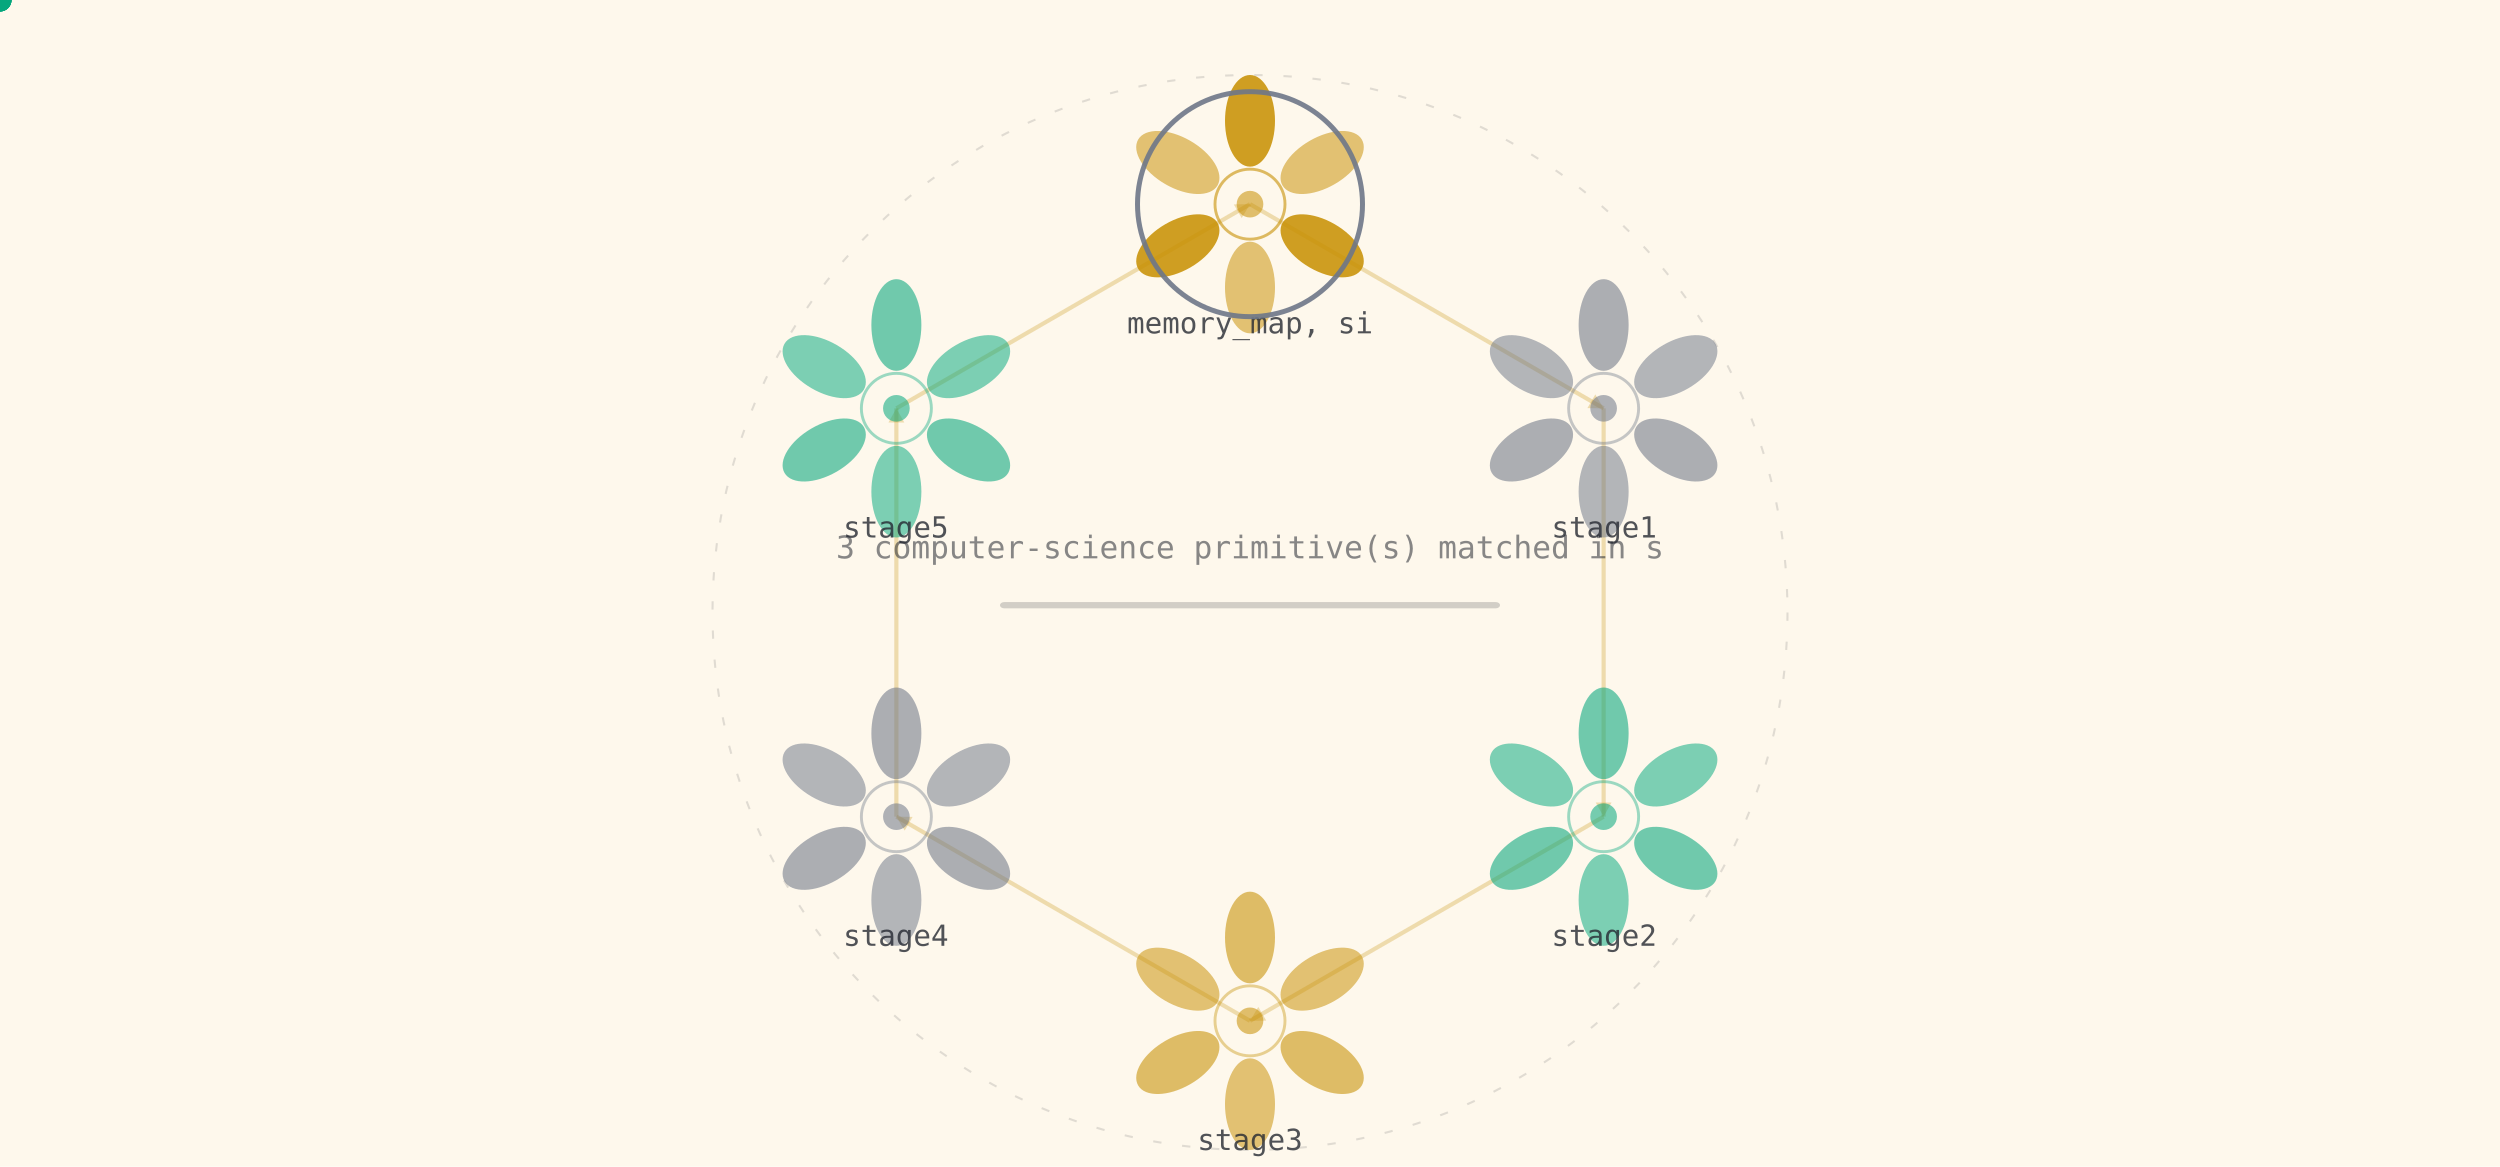
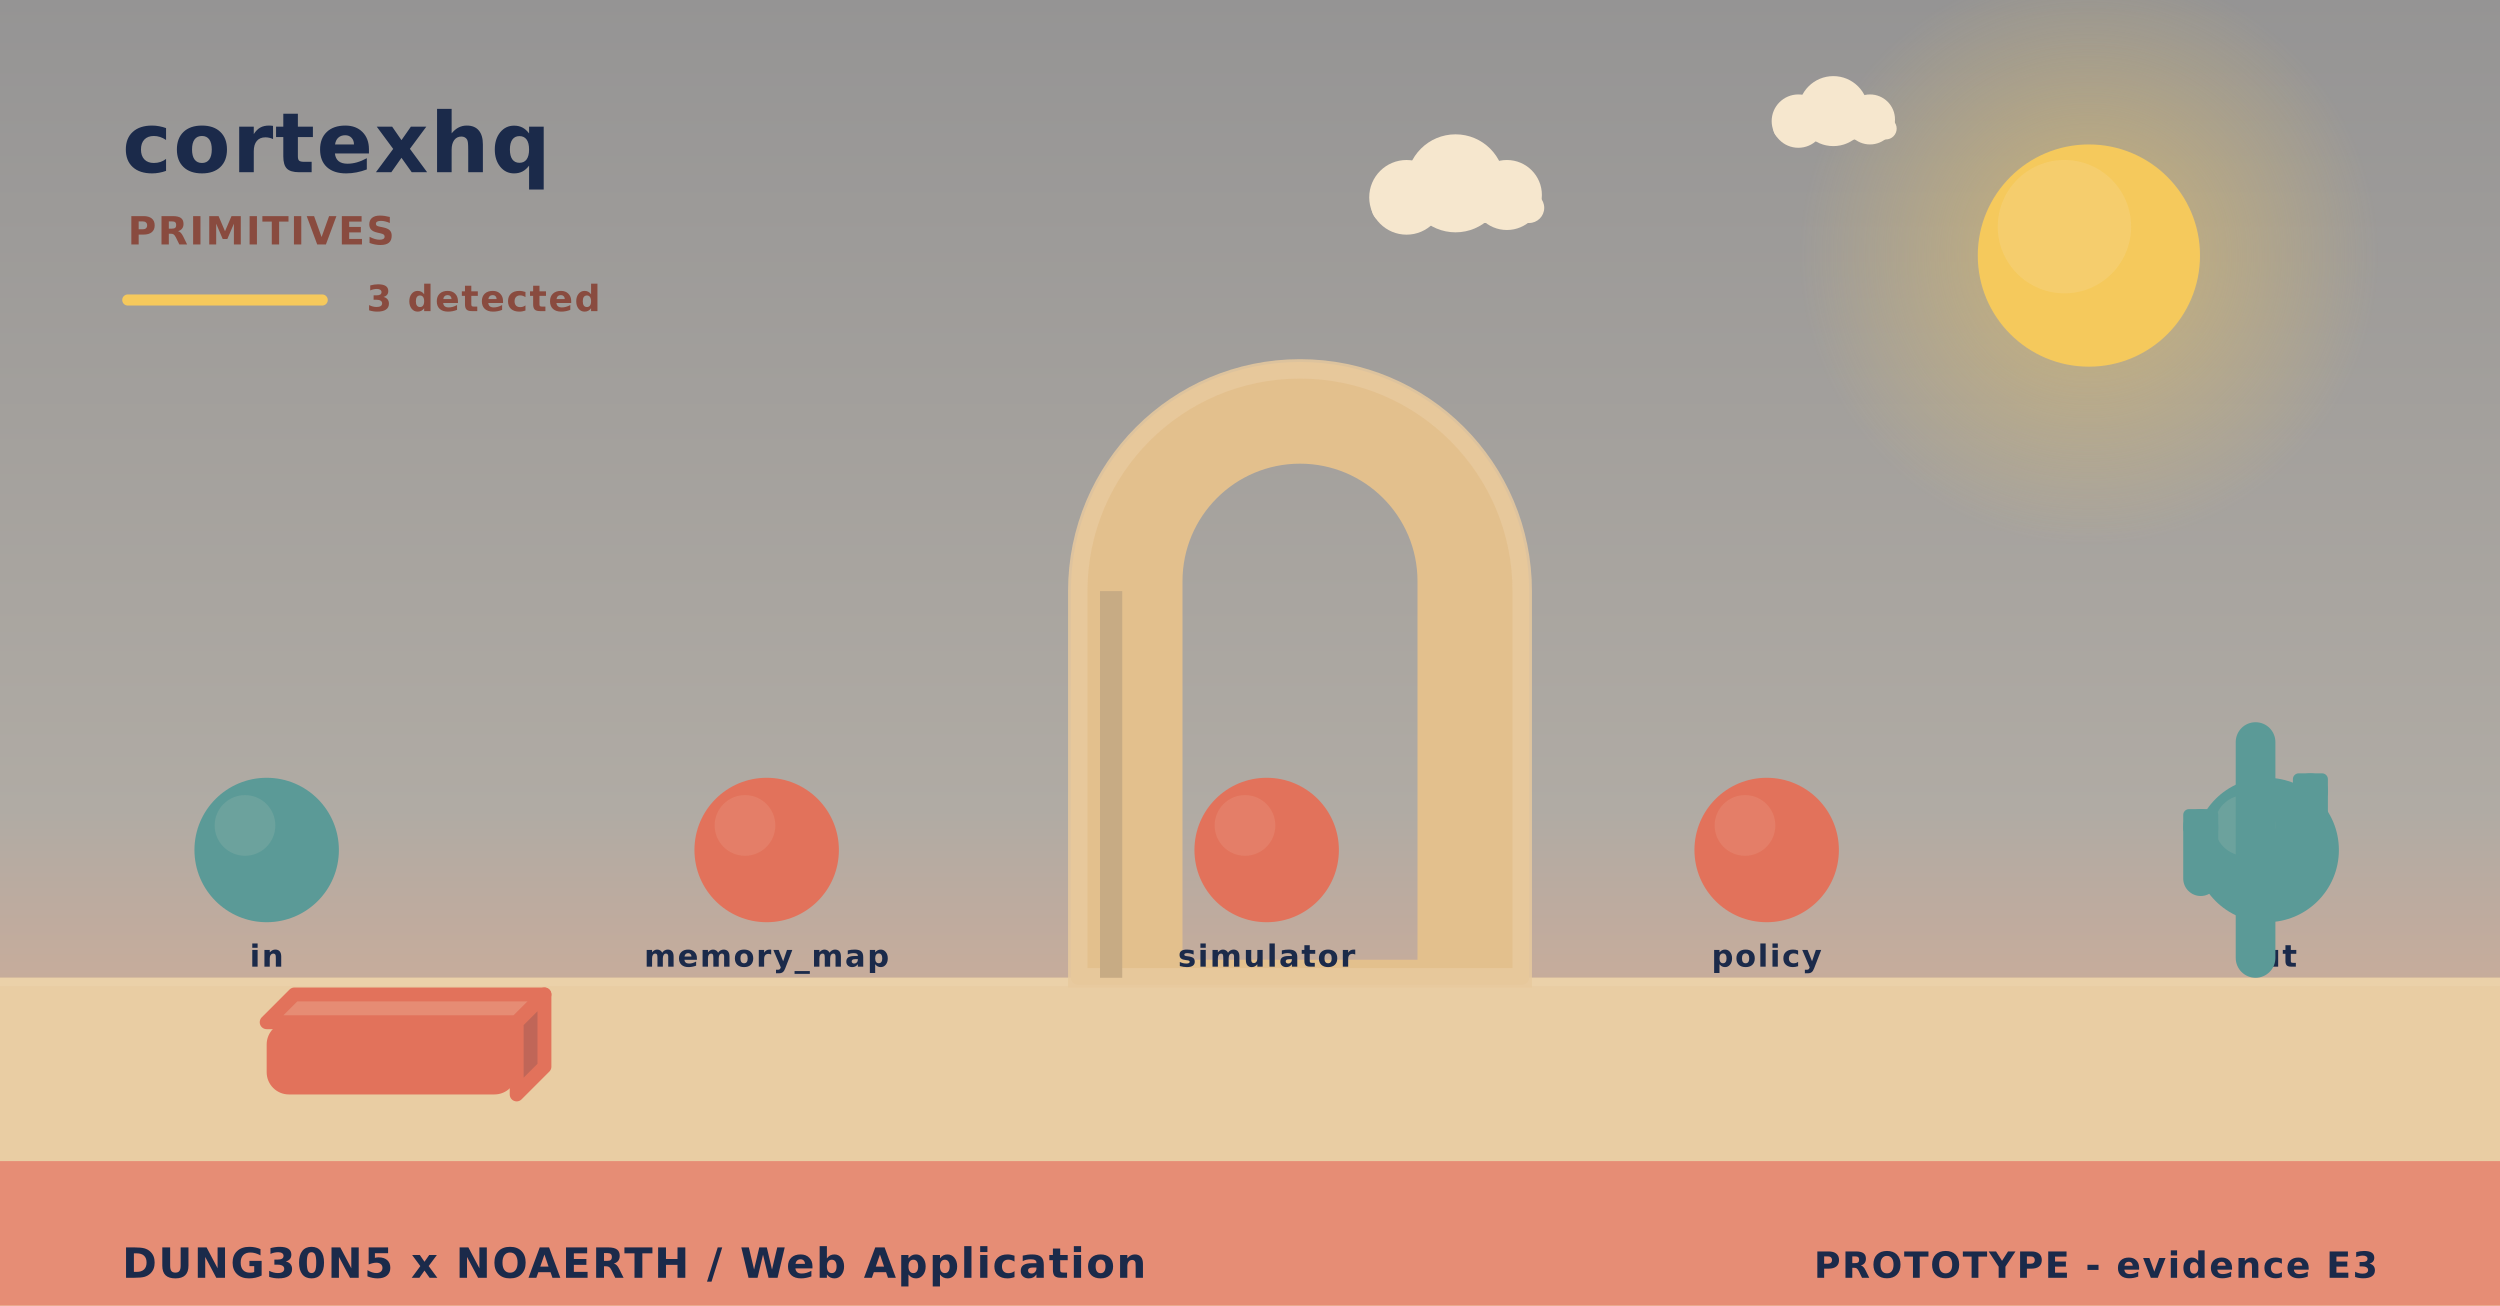
- <svg xmlns="http://www.w3.org/2000/svg" viewBox="0 0 1200 560" width="1200" height="560" role="img" aria-label="cortexhq state machine">
-   <rect width="1200" height="560" fill="#fef8ec" />
-   <defs>
-     <linearGradient id="gs" x1="0" y1="0" x2="1" y2="1">
-       <stop offset="0%" stop-color="#c78f02" />
-       <stop offset="100%" stop-color="#6e7788" />
-     </linearGradient>
-   </defs>
-   <circle cx="600.00" cy="294.00" r="258.00" fill="none" stroke="rgba(37,40,49,0.140)" stroke-width="1.00" opacity="1.00" stroke-dasharray="4 10" />
-   <line x1="600.00" y1="98.00" x2="769.74" y2="196.00" stroke="rgba(199,143,2,0.500)" stroke-width="2.00" opacity="0.55" />
-   <polygon points="769.74,196.00 765.75,189.31 761.95,195.89" fill="rgba(199,143,2,0.500)" opacity="0.55" />
-   <g opacity="0.9">
-     <circle cx="0.00" cy="0.00" r="5.50" fill="#05a77d" opacity="1.00" />
-     <animateTransform attributeName="transform" type="translate" values="600.00,98.00 769.74,196.00" dur="6.45s" begin="0.0s" repeatCount="indefinite" />
-     <animateTransform attributeName="transform" type="translate" values="769.74,196.00 600.00,98.00" dur="6.45s" begin="3.225s" repeatCount="indefinite" />
+ <svg xmlns="http://www.w3.org/2000/svg" width="900" height="470" viewBox="0 0 900 470" role="img" aria-label="cortexhq - how it behaves">
+   <linearGradient id="skys" x1="0" y1="0" x2="0" y2="1">
+     <stop offset="0" stop-color="#959494" />
+     <stop offset="0.62" stop-color="#b0aba4" />
+     <stop offset="1" stop-color="#f3ad8a" />
+   </linearGradient>
+   <rect width="900" height="470" fill="url(#skys)" />
+   <radialGradient id="suns">
+     <stop offset="0.35" stop-color="#f5c95c" stop-opacity="0.34" />
+     <stop offset="1" stop-color="#f5c95c" stop-opacity="0" />
+   </radialGradient>
+   <circle cx="752" cy="92" r="104" fill="url(#suns)" />
+   <circle cx="752" cy="92" r="40" fill="#f5c95c" />
+   <circle cx="743.2" cy="81.6" r="24" fill="#f5d27e" opacity="0.5" />
+   <g>
+     <circle cx="524" cy="66" r="17.64" fill="#f6e7ce" />
+     <circle cx="506.36" cy="71.04" r="13.44" fill="#f6e7ce" />
+     <circle cx="542.48" cy="70.2" r="12.6" fill="#f6e7ce" />
+     <rect x="493.76" y="69.36" width="62.16" height="10.92" rx="5.46" fill="#f6e7ce" />
+     <animateTransform attributeName="transform" type="translate" values="0 0;24 0;0 0" dur="36s" begin="0s" repeatCount="indefinite" />
  </g>
-   <line x1="769.74" y1="196.00" x2="769.74" y2="392.00" stroke="rgba(199,143,2,0.500)" stroke-width="2.00" opacity="0.55" />
-   <polygon points="769.74,392.00 773.54,385.20 765.94,385.20" fill="rgba(199,143,2,0.500)" opacity="0.55" />
-   <g opacity="0.9">
-     <circle cx="0.00" cy="0.00" r="5.50" fill="#05a77d" opacity="1.00" />
-     <animateTransform attributeName="transform" type="translate" values="769.74,196.00 769.74,392.00" dur="6.45s" begin="1.075s" repeatCount="indefinite" />
-     <animateTransform attributeName="transform" type="translate" values="769.74,392.00 769.74,196.00" dur="6.45s" begin="4.3s" repeatCount="indefinite" />
+   <g>
+     <circle cx="660" cy="40" r="12.6" fill="#f6e7ce" />
+     <circle cx="647.4" cy="43.6" r="9.6" fill="#f6e7ce" />
+     <circle cx="673.2" cy="43" r="9" fill="#f6e7ce" />
+     <rect x="638.4" y="42.4" width="44.4" height="7.8" rx="3.9" fill="#f6e7ce" />
+     <animateTransform attributeName="transform" type="translate" values="0 0;-18 0;0 0" dur="46s" begin="3s" repeatCount="indefinite" />
  </g>
-   <line x1="769.74" y1="392.00" x2="600.00" y2="490.00" stroke="rgba(199,143,2,0.500)" stroke-width="2.00" opacity="0.55" />
-   <polygon points="600.00,490.00 607.79,489.89 603.99,483.31" fill="rgba(199,143,2,0.500)" opacity="0.55" />
-   <g opacity="0.9">
-     <circle cx="0.00" cy="0.00" r="5.50" fill="#05a77d" opacity="1.00" />
-     <animateTransform attributeName="transform" type="translate" values="769.74,392.00 600.00,490.00" dur="6.45s" begin="2.15s" repeatCount="indefinite" />
-     <animateTransform attributeName="transform" type="translate" values="600.00,490.00 769.74,392.00" dur="6.45s" begin="5.375s" repeatCount="indefinite" />
+   <rect x="0" y="352" width="900" height="118" fill="#e9cda3" />
+   <rect x="0" y="352" width="900" height="3" fill="#ebd1a9" />
+   <text x="44" y="62" font-family="Verdana,DejaVu Sans,sans-serif" font-size="30" font-weight="700" letter-spacing="0.6" fill="#1b2a4a" text-anchor="start">cortexhq</text>
+   <text x="46" y="88" font-family="Verdana,DejaVu Sans,sans-serif" font-size="14" font-weight="700" letter-spacing="0.6" fill="#894b3f" text-anchor="start">PRIMITIVES</text>
+   <rect x="44" y="106" width="74" height="4" rx="2" fill="#f5c95c" />
+   <text x="132" y="112" font-family="Verdana,DejaVu Sans,sans-serif" font-size="13" font-weight="700" letter-spacing="0.6" fill="#894b3f" text-anchor="start">3 detected</text>
+   <path d="M388,352 L388,212.8 A80,80 0 0 1 548,212.8 L548,352 Z M423.2,348 L423.2,209.22 A44.8,44.8 0 0 1 512.8,209.22 L512.8,348 Z" fill="#e3c08d" fill-rule="evenodd" stroke="#e3c08d" stroke-width="5" stroke-linejoin="round" />
+   <path d="M388,352 L388,212.8 A80,80 0 0 1 548,212.8 L548,352 Z" fill="none" stroke="#e8c99d" stroke-width="7" stroke-linecap="round" opacity="0.85" />
+   <rect x="396" y="212.8" width="8" height="139.2" fill="#c7ab84" />
+   <circle cx="96" cy="306" r="26" fill="#5b9a97" />
+   <circle cx="88.2" cy="297.16" r="10.92" fill="#7aa9a2" opacity="0.55" />
+   <text x="96" y="348" font-family="Verdana,DejaVu Sans,sans-serif" font-size="11" font-weight="700" letter-spacing="0.6" fill="#1b2a4a" text-anchor="middle">in</text>
+   <g>
+     <circle cx="276" cy="306" r="26" fill="#e2725b" />
+     <circle cx="268.2" cy="297.16" r="10.92" fill="#e68972" opacity="0.55" />
+     <animate attributeName="opacity" values="0.8;1;0.8" dur="4.6s" begin="0s" repeatCount="indefinite" />
  </g>
-   <line x1="600.00" y1="490.00" x2="430.26" y2="392.00" stroke="rgba(199,143,2,0.500)" stroke-width="2.00" opacity="0.55" />
-   <polygon points="430.26,392.00 434.25,398.69 438.05,392.11" fill="rgba(199,143,2,0.500)" opacity="0.55" />
-   <g opacity="0.9">
-     <circle cx="0.00" cy="0.00" r="5.50" fill="#05a77d" opacity="1.00" />
-     <animateTransform attributeName="transform" type="translate" values="600.00,490.00 430.26,392.00" dur="6.45s" begin="3.225s" repeatCount="indefinite" />
-     <animateTransform attributeName="transform" type="translate" values="430.26,392.00 600.00,490.00" dur="6.45s" begin="6.45s" repeatCount="indefinite" />
+   <text x="276" y="348" font-family="Verdana,DejaVu Sans,sans-serif" font-size="11" font-weight="700" letter-spacing="0.6" fill="#1b2a4a" text-anchor="middle">memory_map</text>
+   <g>
+     <circle cx="456" cy="306" r="26" fill="#e2725b" />
+     <circle cx="448.2" cy="297.16" r="10.92" fill="#e68972" opacity="0.55" />
+     <animate attributeName="opacity" values="0.8;1;0.8" dur="5.2s" begin="0s" repeatCount="indefinite" />
  </g>
-   <line x1="430.26" y1="392.00" x2="430.26" y2="196.00" stroke="rgba(199,143,2,0.500)" stroke-width="2.00" opacity="0.55" />
-   <polygon points="430.26,196.00 426.46,202.80 434.06,202.80" fill="rgba(199,143,2,0.500)" opacity="0.55" />
-   <g opacity="0.9">
-     <circle cx="0.00" cy="0.00" r="5.50" fill="#05a77d" opacity="1.00" />
-     <animateTransform attributeName="transform" type="translate" values="430.26,392.00 430.26,196.00" dur="6.45s" begin="4.3s" repeatCount="indefinite" />
-     <animateTransform attributeName="transform" type="translate" values="430.26,196.00 430.26,392.00" dur="6.45s" begin="7.525s" repeatCount="indefinite" />
+   <text x="456" y="348" font-family="Verdana,DejaVu Sans,sans-serif" font-size="11" font-weight="700" letter-spacing="0.6" fill="#1b2a4a" text-anchor="middle">simulator</text>
+   <g>
+     <circle cx="636" cy="306" r="26" fill="#e2725b" />
+     <circle cx="628.2" cy="297.16" r="10.92" fill="#e68972" opacity="0.55" />
+     <animate attributeName="opacity" values="0.8;1;0.8" dur="5.8s" begin="0s" repeatCount="indefinite" />
  </g>
-   <line x1="430.26" y1="196.00" x2="600.00" y2="98.00" stroke="rgba(199,143,2,0.500)" stroke-width="2.00" opacity="0.55" />
-   <polygon points="600.00,98.00 592.21,98.11 596.01,104.69" fill="rgba(199,143,2,0.500)" opacity="0.55" />
-   <g opacity="0.9">
-     <circle cx="0.00" cy="0.00" r="5.50" fill="#05a77d" opacity="1.00" />
-     <animateTransform attributeName="transform" type="translate" values="430.26,196.00 600.00,98.00" dur="6.45s" begin="5.375s" repeatCount="indefinite" />
-     <animateTransform attributeName="transform" type="translate" values="600.00,98.00 430.26,196.00" dur="6.45s" begin="8.6s" repeatCount="indefinite" />
-   </g>
-   <ellipse cx="600.00" cy="58.00" rx="12.00" ry="22.00" fill="rgba(199,143,2,0.900)" opacity="0.95" transform="rotate(0.0 600.00 58.00)" />
-   <ellipse cx="634.64" cy="78.00" rx="12.00" ry="22.00" fill="rgba(199,143,2,0.550)" opacity="0.95" transform="rotate(60.0 634.64 78.00)" />
-   <ellipse cx="634.64" cy="118.00" rx="12.00" ry="22.00" fill="rgba(199,143,2,0.900)" opacity="0.95" transform="rotate(120.0 634.64 118.00)" />
-   <ellipse cx="600.00" cy="138.00" rx="12.00" ry="22.00" fill="rgba(199,143,2,0.550)" opacity="0.95" transform="rotate(180.0 600.00 138.00)" />
-   <ellipse cx="565.36" cy="118.00" rx="12.00" ry="22.00" fill="rgba(199,143,2,0.900)" opacity="0.95" transform="rotate(240.0 565.36 118.00)" />
-   <ellipse cx="565.36" cy="78.00" rx="12.00" ry="22.00" fill="rgba(199,143,2,0.550)" opacity="0.95" transform="rotate(300.0 565.36 78.00)" />
-   <circle cx="600.00" cy="98.00" r="16.80" fill="none" stroke="rgba(199,143,2,0.900)" stroke-width="1.40" opacity="0.66" />
-   <circle cx="600.00" cy="98.00" r="6.40" fill="rgba(199,143,2,0.550)" opacity="1.00" />
-   <text x="600" y="160" font-family="ui-monospace,Menlo,monospace" font-size="14" fill="rgba(37,40,49,0.800)" text-anchor="middle">memory_map, si</text>
-   <g>
-     <circle cx="600.00" cy="98.00" r="54.00" fill="none" stroke="#6e7788" stroke-width="2.40" opacity="0.90" />
-     <animate attributeName="opacity" values="0.25;1.0;0.25" dur="12.9s" begin="0.0s" repeatCount="indefinite" />
-   </g>
-   <ellipse cx="769.74" cy="156.00" rx="12.00" ry="22.00" fill="rgba(110,119,136,0.600)" opacity="0.95" transform="rotate(0.0 769.74 156.00)" />
-   <ellipse cx="804.38" cy="176.00" rx="12.00" ry="22.00" fill="rgba(110,119,136,0.550)" opacity="0.95" transform="rotate(60.0 804.38 176.00)" />
-   <ellipse cx="804.38" cy="216.00" rx="12.00" ry="22.00" fill="rgba(110,119,136,0.600)" opacity="0.95" transform="rotate(120.0 804.38 216.00)" />
-   <ellipse cx="769.74" cy="236.00" rx="12.00" ry="22.00" fill="rgba(110,119,136,0.550)" opacity="0.95" transform="rotate(180.0 769.74 236.00)" />
-   <ellipse cx="735.10" cy="216.00" rx="12.00" ry="22.00" fill="rgba(110,119,136,0.600)" opacity="0.95" transform="rotate(240.0 735.10 216.00)" />
-   <ellipse cx="735.10" cy="176.00" rx="12.00" ry="22.00" fill="rgba(110,119,136,0.550)" opacity="0.95" transform="rotate(300.0 735.10 176.00)" />
-   <circle cx="769.74" cy="196.00" r="16.80" fill="none" stroke="rgba(110,119,136,0.600)" stroke-width="1.40" opacity="0.66" />
-   <circle cx="769.74" cy="196.00" r="6.40" fill="rgba(110,119,136,0.550)" opacity="1.00" />
-   <text x="770" y="258" font-family="ui-monospace,Menlo,monospace" font-size="14" fill="rgba(37,40,49,0.800)" text-anchor="middle">stage1</text>
-   <ellipse cx="769.74" cy="352.00" rx="12.00" ry="22.00" fill="rgba(5,167,125,0.600)" opacity="0.95" transform="rotate(0.0 769.74 352.00)" />
-   <ellipse cx="804.38" cy="372.00" rx="12.00" ry="22.00" fill="rgba(5,167,125,0.550)" opacity="0.95" transform="rotate(60.0 804.38 372.00)" />
-   <ellipse cx="804.38" cy="412.00" rx="12.00" ry="22.00" fill="rgba(5,167,125,0.600)" opacity="0.95" transform="rotate(120.0 804.38 412.00)" />
-   <ellipse cx="769.74" cy="432.00" rx="12.00" ry="22.00" fill="rgba(5,167,125,0.550)" opacity="0.95" transform="rotate(180.0 769.74 432.00)" />
-   <ellipse cx="735.10" cy="412.00" rx="12.00" ry="22.00" fill="rgba(5,167,125,0.600)" opacity="0.95" transform="rotate(240.0 735.10 412.00)" />
-   <ellipse cx="735.10" cy="372.00" rx="12.00" ry="22.00" fill="rgba(5,167,125,0.550)" opacity="0.95" transform="rotate(300.0 735.10 372.00)" />
-   <circle cx="769.74" cy="392.00" r="16.80" fill="none" stroke="rgba(5,167,125,0.600)" stroke-width="1.40" opacity="0.66" />
-   <circle cx="769.74" cy="392.00" r="6.40" fill="rgba(5,167,125,0.550)" opacity="1.00" />
-   <text x="770" y="454" font-family="ui-monospace,Menlo,monospace" font-size="14" fill="rgba(37,40,49,0.800)" text-anchor="middle">stage2</text>
-   <ellipse cx="600.00" cy="450.00" rx="12.00" ry="22.00" fill="rgba(199,143,2,0.600)" opacity="0.95" transform="rotate(0.0 600.00 450.00)" />
-   <ellipse cx="634.64" cy="470.00" rx="12.00" ry="22.00" fill="rgba(199,143,2,0.550)" opacity="0.95" transform="rotate(60.0 634.64 470.00)" />
-   <ellipse cx="634.64" cy="510.00" rx="12.00" ry="22.00" fill="rgba(199,143,2,0.600)" opacity="0.95" transform="rotate(120.0 634.64 510.00)" />
-   <ellipse cx="600.00" cy="530.00" rx="12.00" ry="22.00" fill="rgba(199,143,2,0.550)" opacity="0.95" transform="rotate(180.0 600.00 530.00)" />
-   <ellipse cx="565.36" cy="510.00" rx="12.00" ry="22.00" fill="rgba(199,143,2,0.600)" opacity="0.95" transform="rotate(240.0 565.36 510.00)" />
-   <ellipse cx="565.36" cy="470.00" rx="12.00" ry="22.00" fill="rgba(199,143,2,0.550)" opacity="0.95" transform="rotate(300.0 565.36 470.00)" />
-   <circle cx="600.00" cy="490.00" r="16.80" fill="none" stroke="rgba(199,143,2,0.600)" stroke-width="1.40" opacity="0.66" />
-   <circle cx="600.00" cy="490.00" r="6.40" fill="rgba(199,143,2,0.550)" opacity="1.00" />
-   <text x="600" y="552" font-family="ui-monospace,Menlo,monospace" font-size="14" fill="rgba(37,40,49,0.800)" text-anchor="middle">stage3</text>
-   <ellipse cx="430.26" cy="352.00" rx="12.00" ry="22.00" fill="rgba(110,119,136,0.600)" opacity="0.95" transform="rotate(0.0 430.26 352.00)" />
-   <ellipse cx="464.90" cy="372.00" rx="12.00" ry="22.00" fill="rgba(110,119,136,0.550)" opacity="0.95" transform="rotate(60.0 464.90 372.00)" />
-   <ellipse cx="464.90" cy="412.00" rx="12.00" ry="22.00" fill="rgba(110,119,136,0.600)" opacity="0.95" transform="rotate(120.0 464.90 412.00)" />
-   <ellipse cx="430.26" cy="432.00" rx="12.00" ry="22.00" fill="rgba(110,119,136,0.550)" opacity="0.95" transform="rotate(180.0 430.26 432.00)" />
-   <ellipse cx="395.62" cy="412.00" rx="12.00" ry="22.00" fill="rgba(110,119,136,0.600)" opacity="0.95" transform="rotate(240.0 395.62 412.00)" />
-   <ellipse cx="395.62" cy="372.00" rx="12.00" ry="22.00" fill="rgba(110,119,136,0.550)" opacity="0.95" transform="rotate(300.0 395.62 372.00)" />
-   <circle cx="430.26" cy="392.00" r="16.80" fill="none" stroke="rgba(110,119,136,0.600)" stroke-width="1.40" opacity="0.66" />
-   <circle cx="430.26" cy="392.00" r="6.40" fill="rgba(110,119,136,0.550)" opacity="1.00" />
-   <text x="430" y="454" font-family="ui-monospace,Menlo,monospace" font-size="14" fill="rgba(37,40,49,0.800)" text-anchor="middle">stage4</text>
-   <ellipse cx="430.26" cy="156.00" rx="12.00" ry="22.00" fill="rgba(5,167,125,0.600)" opacity="0.95" transform="rotate(0.0 430.26 156.00)" />
-   <ellipse cx="464.90" cy="176.00" rx="12.00" ry="22.00" fill="rgba(5,167,125,0.550)" opacity="0.95" transform="rotate(60.0 464.90 176.00)" />
-   <ellipse cx="464.90" cy="216.00" rx="12.00" ry="22.00" fill="rgba(5,167,125,0.600)" opacity="0.95" transform="rotate(120.0 464.90 216.00)" />
-   <ellipse cx="430.26" cy="236.00" rx="12.00" ry="22.00" fill="rgba(5,167,125,0.550)" opacity="0.95" transform="rotate(180.0 430.26 236.00)" />
-   <ellipse cx="395.62" cy="216.00" rx="12.00" ry="22.00" fill="rgba(5,167,125,0.600)" opacity="0.95" transform="rotate(240.0 395.62 216.00)" />
-   <ellipse cx="395.62" cy="176.00" rx="12.00" ry="22.00" fill="rgba(5,167,125,0.550)" opacity="0.95" transform="rotate(300.0 395.62 176.00)" />
-   <circle cx="430.26" cy="196.00" r="16.80" fill="none" stroke="rgba(5,167,125,0.600)" stroke-width="1.40" opacity="0.66" />
-   <circle cx="430.26" cy="196.00" r="6.40" fill="rgba(5,167,125,0.550)" opacity="1.00" />
-   <text x="430" y="258" font-family="ui-monospace,Menlo,monospace" font-size="14" fill="rgba(37,40,49,0.800)" text-anchor="middle">stage5</text>
-   <rect x="480.00" y="289.00" width="240.00" height="3.00" rx="2.00" fill="rgba(37,40,49,0.200)" opacity="1.00" />
-   <text x="600" y="268" font-family="ui-monospace,Menlo,monospace" font-size="15" fill="rgba(37,40,49,0.550)" text-anchor="middle">3 computer-science primitive(s) matched in s</text>
+   <text x="636" y="348" font-family="Verdana,DejaVu Sans,sans-serif" font-size="11" font-weight="700" letter-spacing="0.6" fill="#1b2a4a" text-anchor="middle">policy</text>
+   <circle cx="816" cy="306" r="26" fill="#5b9a97" />
+   <circle cx="808.2" cy="297.16" r="10.92" fill="#7aa9a2" opacity="0.55" />
+   <text x="816" y="348" font-family="Verdana,DejaVu Sans,sans-serif" font-size="11" font-weight="700" letter-spacing="0.6" fill="#1b2a4a" text-anchor="middle">out</text>
+   <path d="M96,368 L186,368 L196,358 L106,358 Z" fill="#e68c74" stroke="#e2725b" stroke-width="5" stroke-linejoin="round" />
+   <path d="M186,368 L196,358 L196,384 L186,394 Z" fill="#c06658" stroke="#e2725b" stroke-width="5" stroke-linejoin="round" />
+   <rect x="96" y="368" width="90" height="26" rx="8" fill="#e2725b" />
+   <rect x="804.86" y="260" width="14.28" height="92" rx="7.14" fill="#5b9a97" />
+   <rect x="785.96" y="291.28" width="12.6" height="31.28" rx="6.3" fill="#5b9a97" />
+   <rect x="785.96" y="291.28" width="12.6" height="9.2" rx="2.1" fill="#5b9a97" />
+   <rect x="825.44" y="278.4" width="12.6" height="31.28" rx="6.3" fill="#5b9a97" />
+   <rect x="825.44" y="278.4" width="12.6" height="9.2" rx="2.1" fill="#5b9a97" />
+   <rect x="0" y="418" width="900" height="52" rx="0" fill="#e68972" opacity="0.94" />
+   <text x="44" y="460" font-family="Verdana,DejaVu Sans,sans-serif" font-size="15" font-weight="700" letter-spacing="0.6" fill="#1b2a4a" text-anchor="start">DUNG30N5 x NOAERTH  /  Web Application</text>
+   <text x="856" y="460" font-family="Verdana,DejaVu Sans,sans-serif" font-size="13" font-weight="700" letter-spacing="0.6" fill="#1b2a4a" text-anchor="end">PROTOTYPE  -  evidence E3</text>
</svg>
